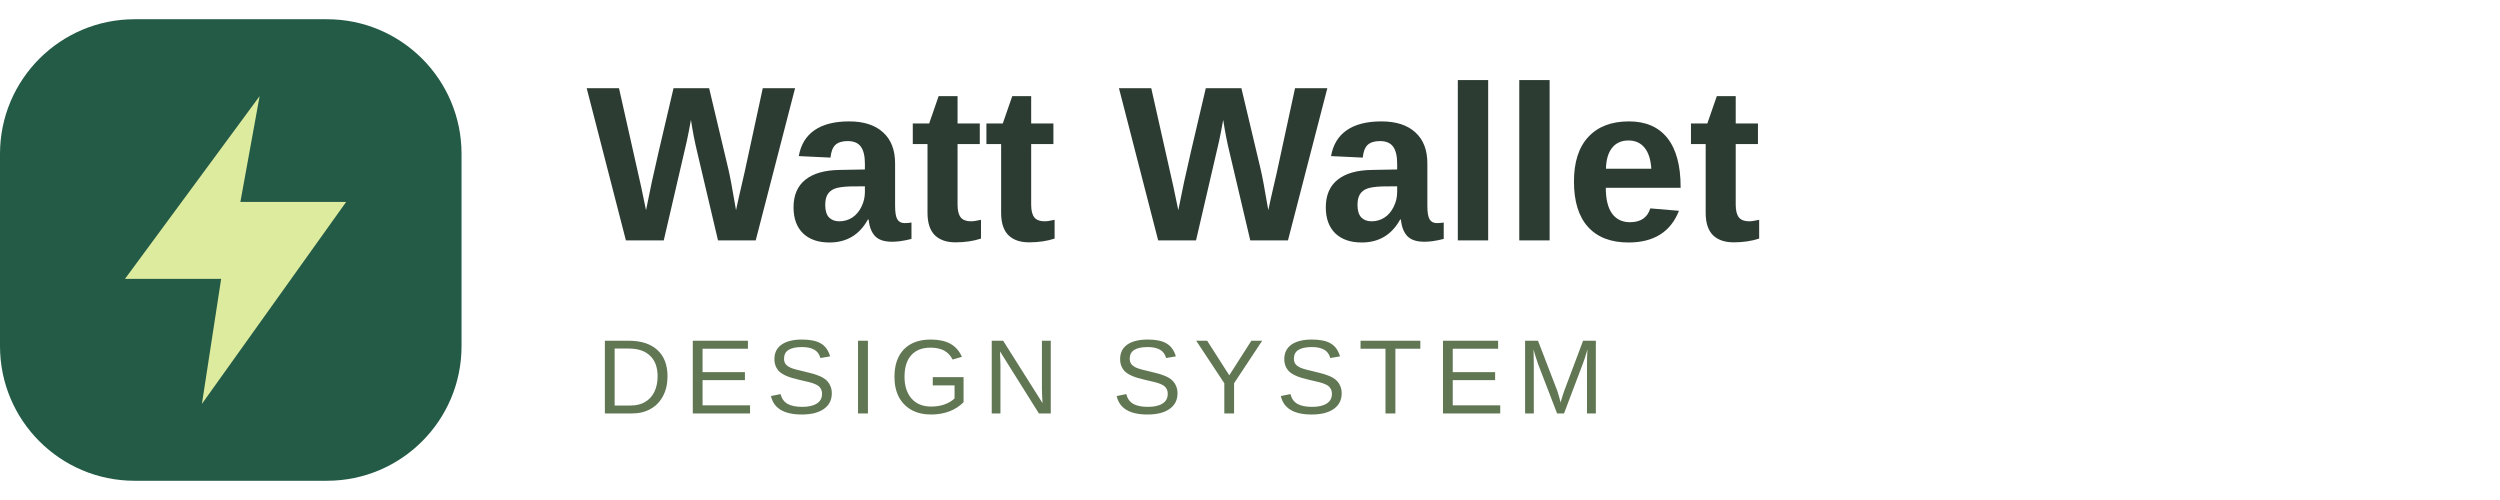
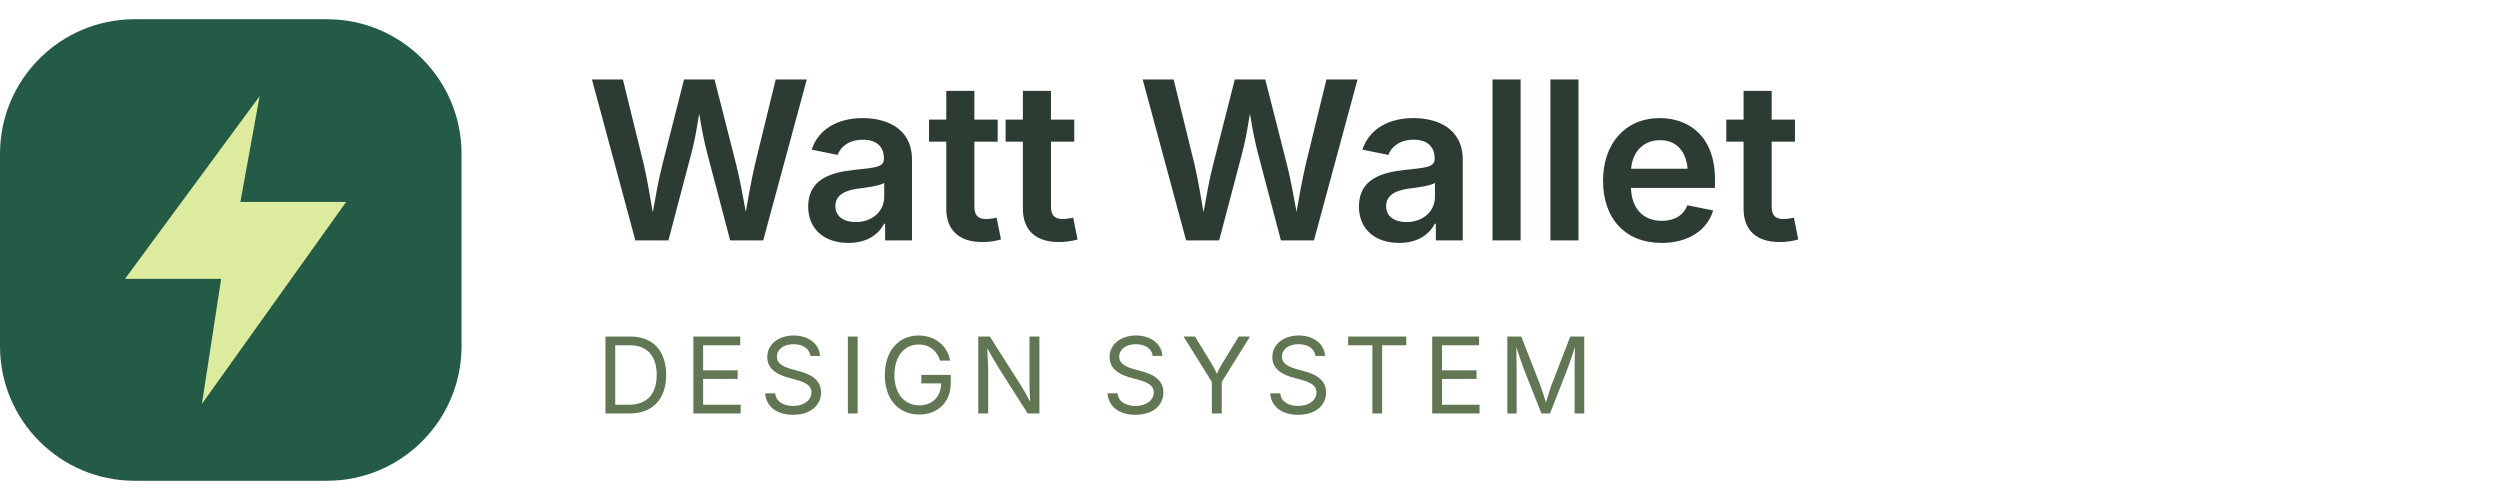
<svg xmlns="http://www.w3.org/2000/svg" viewBox="0 0 260 52" role="img" aria-label="Watt Wallet design system">
  <rect x="0" y="2" width="48" height="48" rx="14" fill="#245b46" />
  <path transform="translate(0 2)" d="M27 8 13 27h10l-2 13 15-21H25z" fill="#ddeb9f" />
-   <text x="61" y="25" fill="#2d3c32" font-family="Segoe UI,Arial,sans-serif" font-size="23" font-weight="650">Watt Wallet</text>
-   <text x="62" y="43" fill="#617754" font-family="Segoe UI,Arial,sans-serif" font-size="11" letter-spacing="1.2">DESIGN SYSTEM</text>
+   <text x="61" y="25" fill="#2d3c32" font-family="Inter,Arial,sans-serif" font-size="23" font-weight="600">
+     Watt Wallet
+   </text>
+   <text x="62" y="43" fill="#617754" font-family="Inter,Arial,sans-serif" font-size="11" letter-spacing="1.2">
+     DESIGN SYSTEM
+   </text>
</svg>
